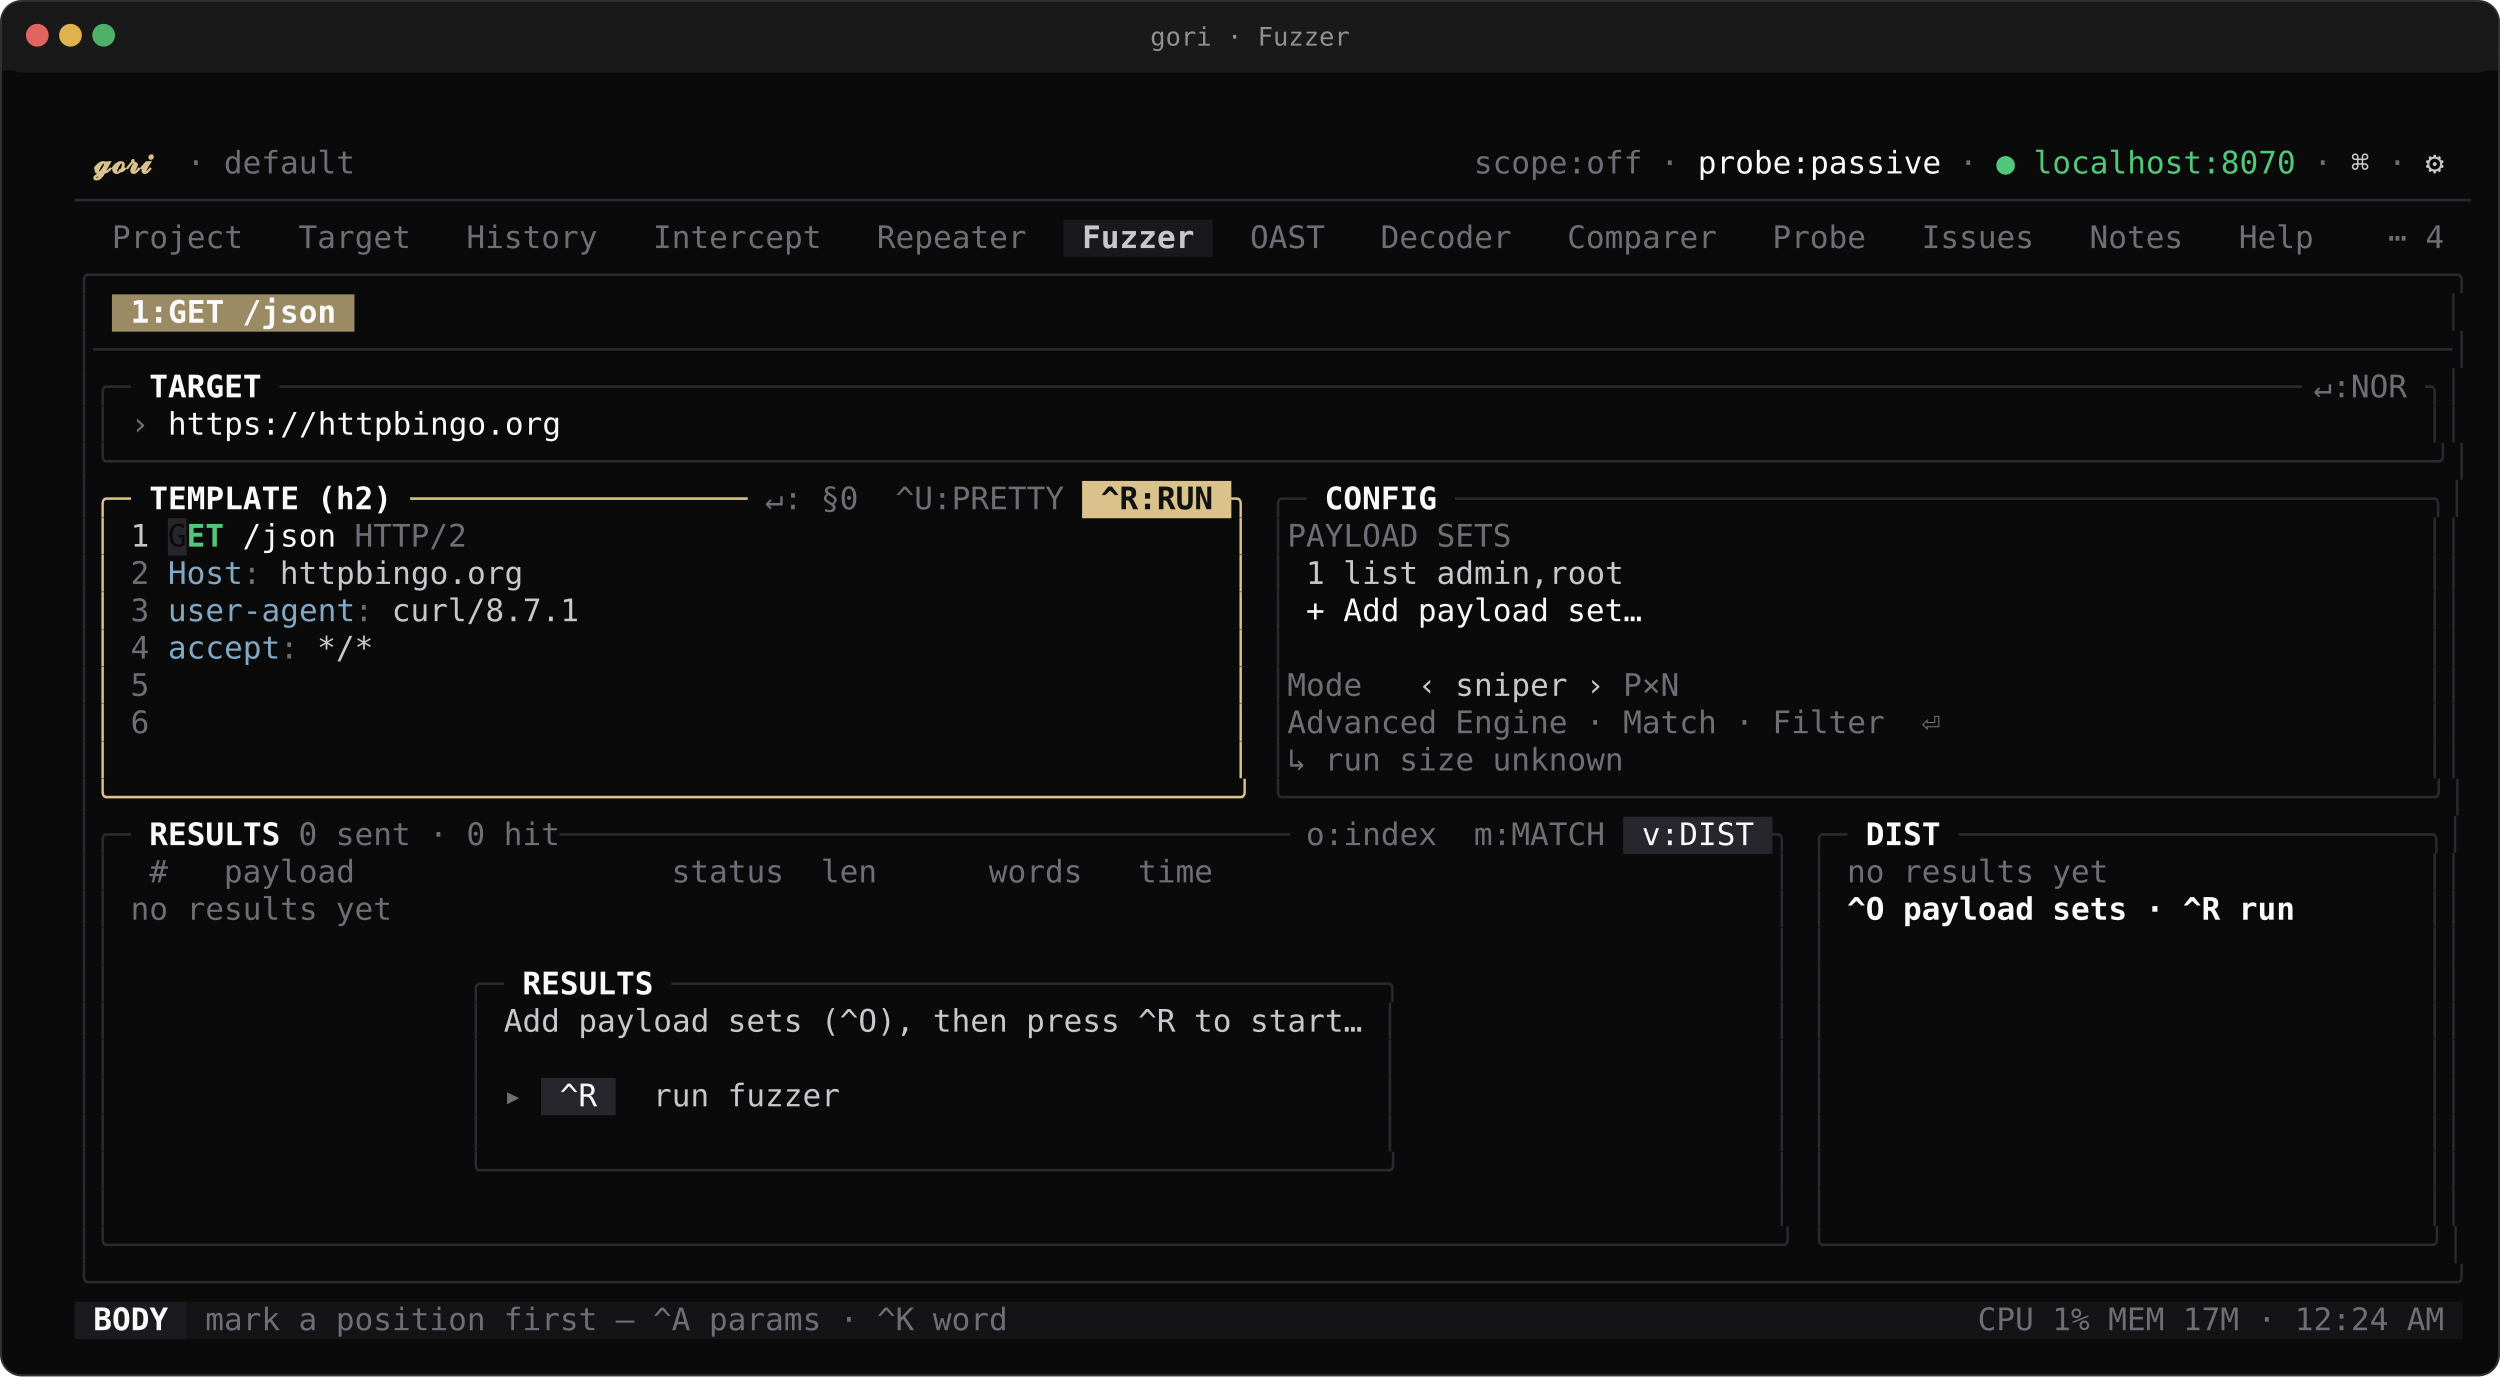
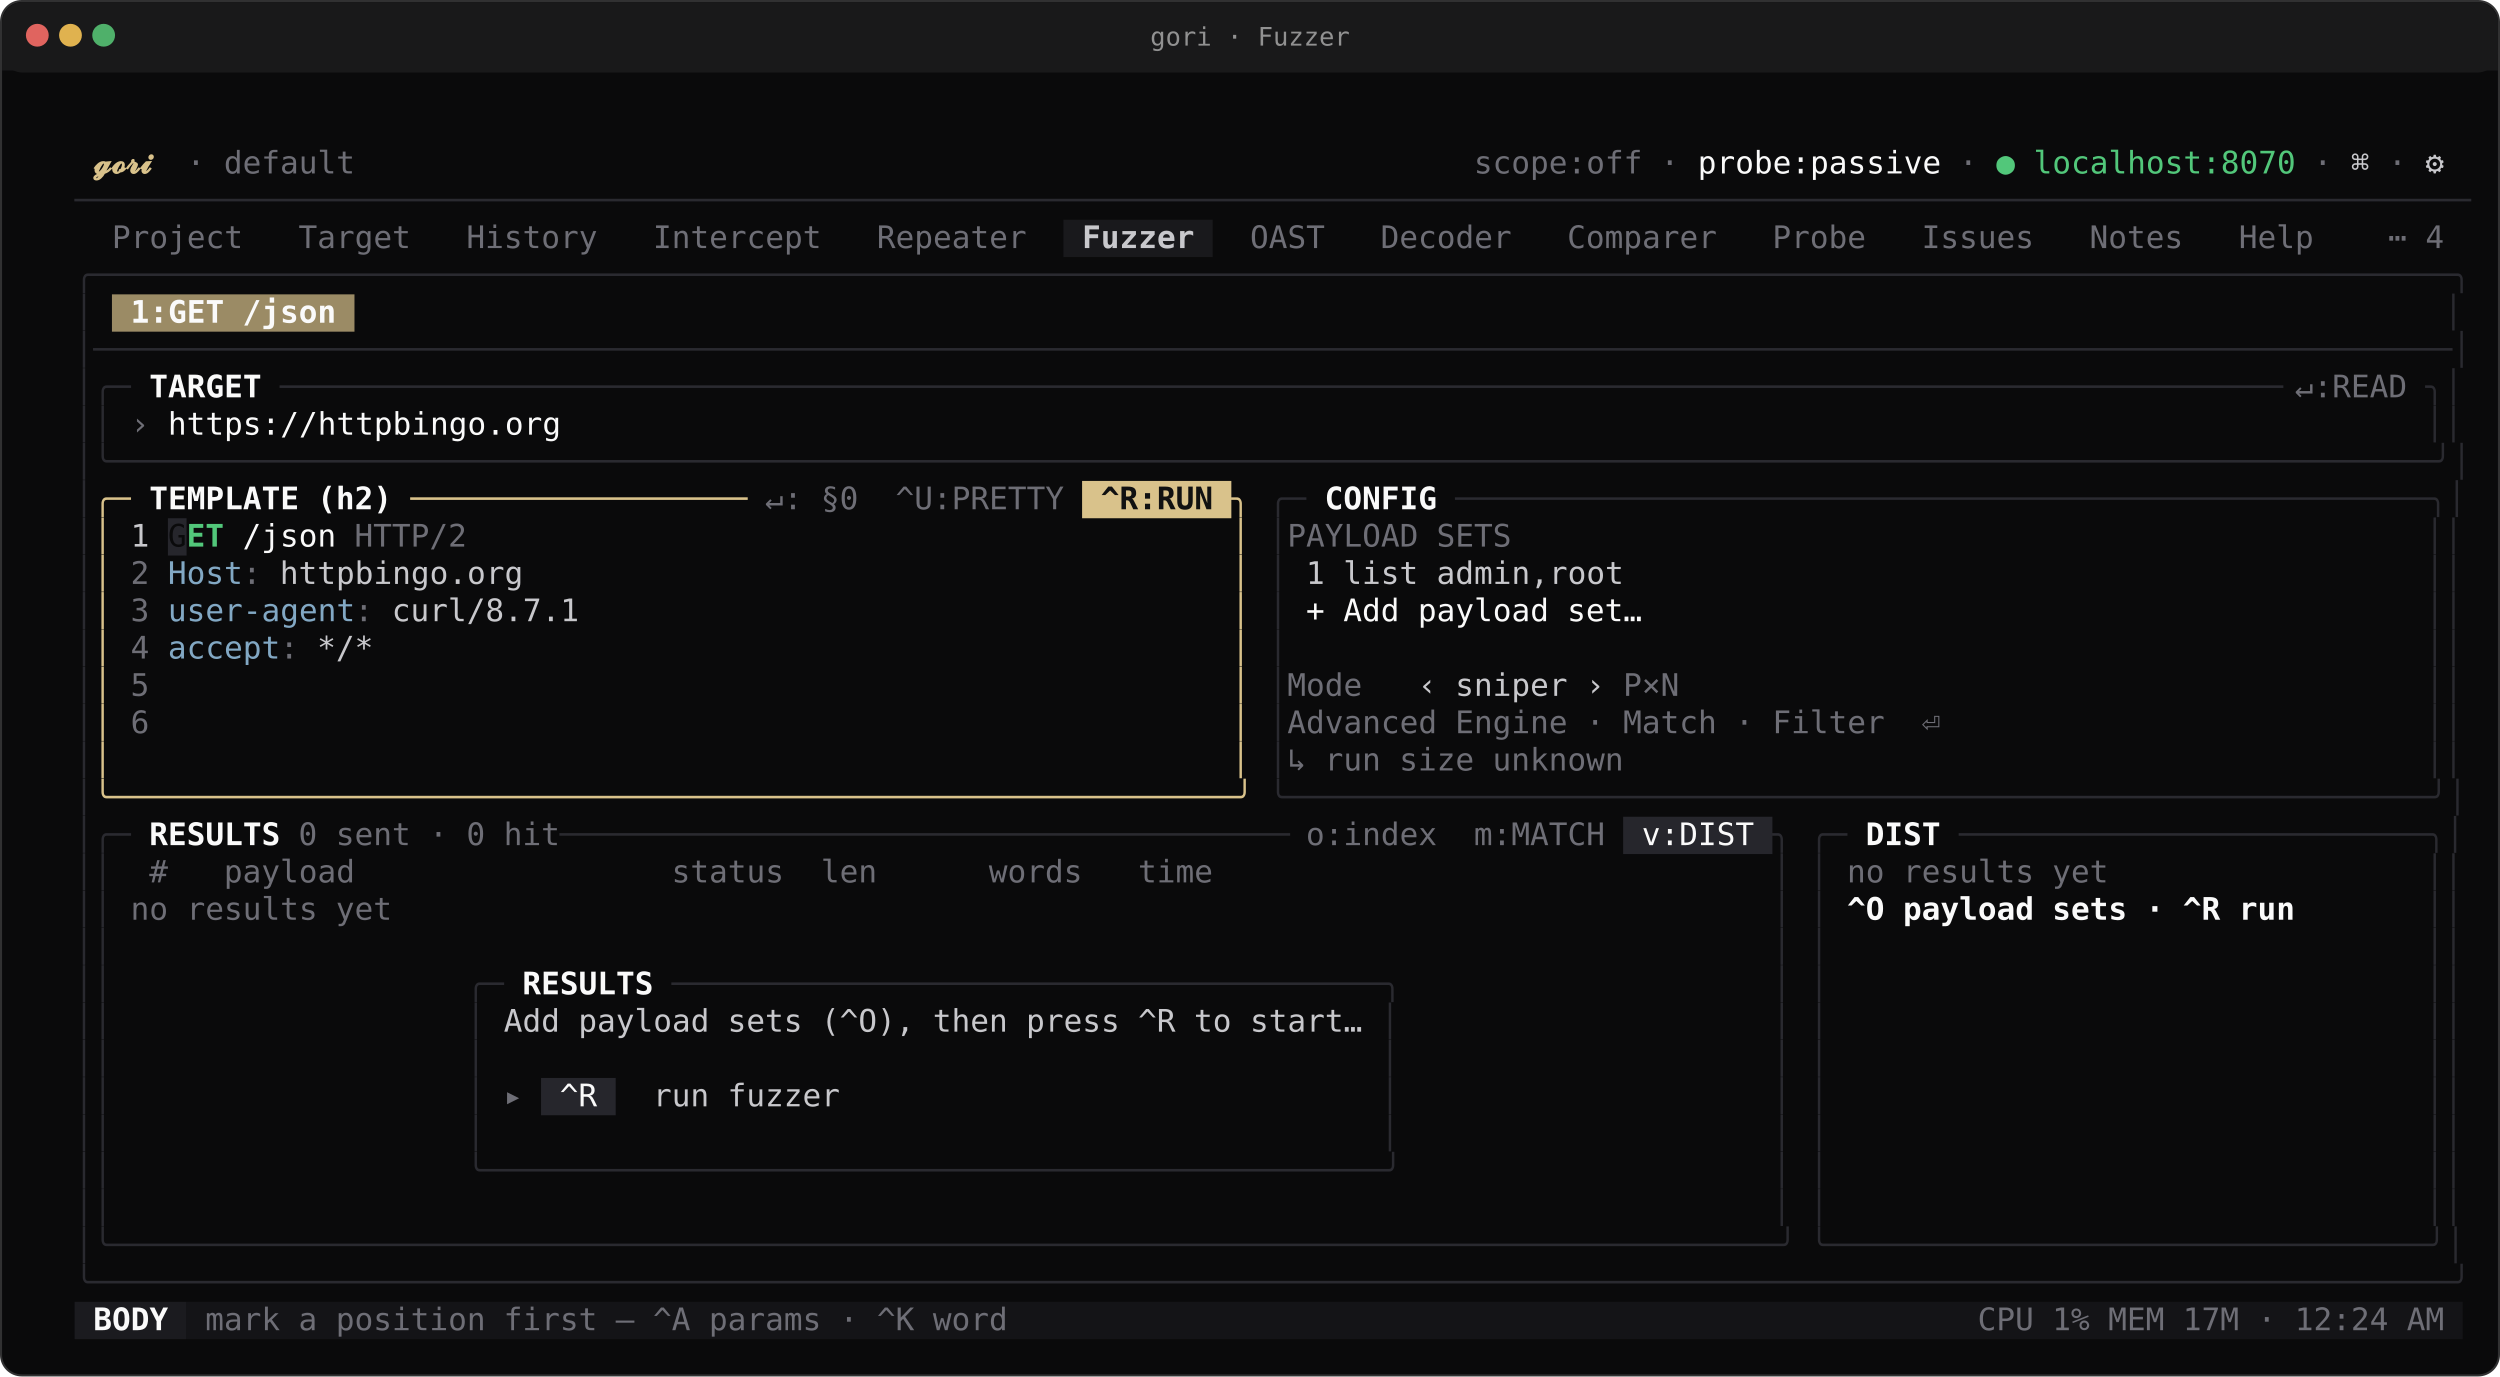
<svg xmlns="http://www.w3.org/2000/svg" width="1206" height="664" viewBox="0 0 1206.0 664.0" font-family="ui-monospace,'SF Mono','JetBrains Mono',Menlo,Consolas,monospace" font-size="15.0px" role="img" aria-label="gori · Fuzzer">
  <rect x="0.5" y="0.5" width="1205.0" height="663.0" rx="10" ry="10" fill="#0a0a0b" stroke="#313132" stroke-width="1" />
  <rect x="1" y="1" width="1204.0" height="34.0" rx="10" ry="10" fill="#19191a" />
  <rect x="1" y="24.0" width="1204.0" height="10" fill="#19191a" />
  <circle cx="18.0" cy="17.0" r="5.5" fill="#e0645f" />
  <circle cx="34.0" cy="17.0" r="5.5" fill="#e0b24f" />
  <circle cx="50.0" cy="17.0" r="5.5" fill="#4fb06a" />
  <text x="603.0" y="22.0" text-anchor="middle" fill="#919191" font-size="12.3px">gori · Fuzzer</text>
  <rect x="513.00" y="106.00" width="72.00" height="18.00" fill="#19191c" />
  <rect x="54.00" y="142.00" width="117.00" height="18.00" fill="#9b8b65" />
  <rect x="522.00" y="232.00" width="72.00" height="18.00" fill="#d9c28b" />
  <rect x="81.00" y="250.00" width="9.00" height="18.00" fill="#26262c" />
  <rect x="783.00" y="394.00" width="72.00" height="18.00" fill="#26262c" />
  <rect x="261.00" y="520.00" width="36.00" height="18.00" fill="#26262c" />
  <rect x="36.00" y="628.00" width="54.00" height="18.00" fill="#1b1b1f" />
  <rect x="90.00" y="628.00" width="1098.00" height="18.00" fill="#141417" />
  <text x="45.00" y="83.68" textLength="36.00" lengthAdjust="spacingAndGlyphs" fill="#d9c28b" font-weight="700" xml:space="preserve">𝓰𝓸𝓻𝓲</text>
  <text x="90.00" y="83.68" textLength="9.00" lengthAdjust="spacingAndGlyphs" fill="#6e6e76" xml:space="preserve">·</text>
  <text x="108.00" y="83.68" textLength="63.00" lengthAdjust="spacingAndGlyphs" fill="#6e6e76" xml:space="preserve">default</text>
  <text x="711.00" y="83.68" textLength="81.00" lengthAdjust="spacingAndGlyphs" fill="#6e6e76" xml:space="preserve">scope:off</text>
  <text x="801.00" y="83.68" textLength="9.00" lengthAdjust="spacingAndGlyphs" fill="#6e6e76" xml:space="preserve">·</text>
  <text x="819.00" y="83.68" textLength="117.00" lengthAdjust="spacingAndGlyphs" fill="#fafafa" xml:space="preserve">probe:passive</text>
  <text x="945.00" y="83.68" textLength="9.00" lengthAdjust="spacingAndGlyphs" fill="#6e6e76" xml:space="preserve">·</text>
  <text x="963.00" y="83.68" textLength="9.00" lengthAdjust="spacingAndGlyphs" fill="#52c77a" xml:space="preserve">●</text>
  <text x="981.00" y="83.68" textLength="126.00" lengthAdjust="spacingAndGlyphs" fill="#52c77a" xml:space="preserve">localhost:8070</text>
  <text x="1116.00" y="83.68" textLength="9.00" lengthAdjust="spacingAndGlyphs" fill="#6e6e76" xml:space="preserve">·</text>
  <text x="1134.00" y="83.68" textLength="9.00" lengthAdjust="spacingAndGlyphs" fill="#c8c8cc" xml:space="preserve">⌘</text>
  <text x="1152.00" y="83.68" textLength="9.00" lengthAdjust="spacingAndGlyphs" fill="#6e6e76" xml:space="preserve">·</text>
  <text x="1170.00" y="83.68" textLength="9.00" lengthAdjust="spacingAndGlyphs" fill="#c8c8cc" xml:space="preserve">⚙</text>
  <text x="36.00" y="101.68" textLength="1152.00" lengthAdjust="spacingAndGlyphs" fill="#2a2a30" xml:space="preserve">────────────────────────────────────────────────────────────────────────────────────────────────────────────────────────────────</text>
  <text x="54.00" y="119.68" textLength="63.00" lengthAdjust="spacingAndGlyphs" fill="#6e6e76" xml:space="preserve">Project</text>
  <text x="144.00" y="119.68" textLength="54.00" lengthAdjust="spacingAndGlyphs" fill="#6e6e76" xml:space="preserve">Target</text>
  <text x="225.00" y="119.68" textLength="63.00" lengthAdjust="spacingAndGlyphs" fill="#6e6e76" xml:space="preserve">History</text>
  <text x="315.00" y="119.68" textLength="81.00" lengthAdjust="spacingAndGlyphs" fill="#6e6e76" xml:space="preserve">Intercept</text>
  <text x="423.00" y="119.68" textLength="72.00" lengthAdjust="spacingAndGlyphs" fill="#6e6e76" xml:space="preserve">Repeater</text>
  <text x="522.00" y="119.68" textLength="54.00" lengthAdjust="spacingAndGlyphs" fill="#c8c8cc" font-weight="700" xml:space="preserve">Fuzzer</text>
  <text x="603.00" y="119.68" textLength="36.00" lengthAdjust="spacingAndGlyphs" fill="#6e6e76" xml:space="preserve">OAST</text>
  <text x="666.00" y="119.68" textLength="63.00" lengthAdjust="spacingAndGlyphs" fill="#6e6e76" xml:space="preserve">Decoder</text>
  <text x="756.00" y="119.68" textLength="72.00" lengthAdjust="spacingAndGlyphs" fill="#6e6e76" xml:space="preserve">Comparer</text>
  <text x="855.00" y="119.68" textLength="45.00" lengthAdjust="spacingAndGlyphs" fill="#6e6e76" xml:space="preserve">Probe</text>
  <text x="927.00" y="119.68" textLength="54.00" lengthAdjust="spacingAndGlyphs" fill="#6e6e76" xml:space="preserve">Issues</text>
  <text x="1008.00" y="119.68" textLength="45.00" lengthAdjust="spacingAndGlyphs" fill="#6e6e76" xml:space="preserve">Notes</text>
  <text x="1080.00" y="119.68" textLength="36.00" lengthAdjust="spacingAndGlyphs" fill="#6e6e76" xml:space="preserve">Help</text>
  <text x="1152.00" y="119.68" textLength="9.00" lengthAdjust="spacingAndGlyphs" fill="#6e6e76" xml:space="preserve">⋯</text>
  <text x="1170.00" y="119.68" textLength="9.00" lengthAdjust="spacingAndGlyphs" fill="#6e6e76" xml:space="preserve">4</text>
  <text x="36.00" y="137.68" textLength="1152.00" lengthAdjust="spacingAndGlyphs" fill="#2a2a30" xml:space="preserve">╭──────────────────────────────────────────────────────────────────────────────────────────────────────────────────────────────╮</text>
  <text x="36.00" y="155.68" textLength="9.00" lengthAdjust="spacingAndGlyphs" fill="#2a2a30" xml:space="preserve">│</text>
  <text x="63.00" y="155.68" textLength="45.00" lengthAdjust="spacingAndGlyphs" fill="#fafafa" font-weight="700" xml:space="preserve">1:GET</text>
  <text x="117.00" y="155.68" textLength="45.00" lengthAdjust="spacingAndGlyphs" fill="#fafafa" font-weight="700" xml:space="preserve">/json</text>
  <text x="1179.00" y="155.68" textLength="9.00" lengthAdjust="spacingAndGlyphs" fill="#2a2a30" xml:space="preserve">│</text>
  <text x="36.00" y="173.68" textLength="1152.00" lengthAdjust="spacingAndGlyphs" fill="#2a2a30" xml:space="preserve">│──────────────────────────────────────────────────────────────────────────────────────────────────────────────────────────────│</text>
  <text x="36.00" y="191.68" textLength="27.00" lengthAdjust="spacingAndGlyphs" fill="#2a2a30" xml:space="preserve">│╭─</text>
  <text x="72.00" y="191.68" textLength="54.00" lengthAdjust="spacingAndGlyphs" fill="#fafafa" font-weight="700" xml:space="preserve">TARGET</text>
-   <text x="135.00" y="191.68" textLength="972.00" lengthAdjust="spacingAndGlyphs" fill="#2a2a30" xml:space="preserve">────────────────────────────────────────────────────────────────────────────────────────────────────────────</text>
-   <text x="1116.00" y="191.68" textLength="45.00" lengthAdjust="spacingAndGlyphs" fill="#6e6e76" xml:space="preserve">↵:NOR</text>
+   <text x="135.00" y="191.68" textLength="963.00" lengthAdjust="spacingAndGlyphs" fill="#2a2a30" xml:space="preserve">───────────────────────────────────────────────────────────────────────────────────────────────────────────</text>
+   <text x="1107.00" y="191.68" textLength="54.00" lengthAdjust="spacingAndGlyphs" fill="#6e6e76" xml:space="preserve">↵:READ</text>
  <text x="1170.00" y="191.68" textLength="18.00" lengthAdjust="spacingAndGlyphs" fill="#2a2a30" xml:space="preserve">╮│</text>
  <text x="36.00" y="209.68" textLength="18.00" lengthAdjust="spacingAndGlyphs" fill="#2a2a30" xml:space="preserve">││</text>
  <text x="63.00" y="209.68" textLength="9.00" lengthAdjust="spacingAndGlyphs" fill="#6e6e76" xml:space="preserve">›</text>
  <text x="81.00" y="209.68" textLength="189.00" lengthAdjust="spacingAndGlyphs" fill="#fafafa" xml:space="preserve">https://httpbingo.org</text>
  <text x="1170.00" y="209.68" textLength="18.00" lengthAdjust="spacingAndGlyphs" fill="#2a2a30" xml:space="preserve">││</text>
  <text x="36.00" y="227.68" textLength="1152.00" lengthAdjust="spacingAndGlyphs" fill="#2a2a30" xml:space="preserve">│╰────────────────────────────────────────────────────────────────────────────────────────────────────────────────────────────╯│</text>
  <text x="36.00" y="245.68" textLength="9.00" lengthAdjust="spacingAndGlyphs" fill="#2a2a30" xml:space="preserve">│</text>
  <text x="45.00" y="245.68" textLength="18.00" lengthAdjust="spacingAndGlyphs" fill="#d9c28b" xml:space="preserve">╭─</text>
  <text x="72.00" y="245.68" textLength="72.00" lengthAdjust="spacingAndGlyphs" fill="#fafafa" font-weight="700" xml:space="preserve">TEMPLATE</text>
  <text x="153.00" y="245.68" textLength="36.00" lengthAdjust="spacingAndGlyphs" fill="#fafafa" font-weight="700" xml:space="preserve">(h2)</text>
  <text x="198.00" y="245.68" textLength="162.00" lengthAdjust="spacingAndGlyphs" fill="#d9c28b" xml:space="preserve">──────────────────</text>
  <text x="369.00" y="245.68" textLength="18.00" lengthAdjust="spacingAndGlyphs" fill="#6e6e76" xml:space="preserve">↵:</text>
  <text x="396.00" y="245.68" textLength="18.00" lengthAdjust="spacingAndGlyphs" fill="#6e6e76" xml:space="preserve">§0</text>
  <text x="432.00" y="245.68" textLength="81.00" lengthAdjust="spacingAndGlyphs" fill="#6e6e76" xml:space="preserve">^U:PRETTY</text>
  <text x="531.00" y="245.68" textLength="54.00" lengthAdjust="spacingAndGlyphs" fill="#111111" font-weight="700" xml:space="preserve">^R:RUN</text>
  <text x="594.00" y="245.68" textLength="9.00" lengthAdjust="spacingAndGlyphs" fill="#d9c28b" xml:space="preserve">╮</text>
  <text x="612.00" y="245.68" textLength="18.00" lengthAdjust="spacingAndGlyphs" fill="#2a2a30" xml:space="preserve">╭─</text>
  <text x="639.00" y="245.68" textLength="54.00" lengthAdjust="spacingAndGlyphs" fill="#fafafa" font-weight="700" xml:space="preserve">CONFIG</text>
  <text x="702.00" y="245.68" textLength="486.00" lengthAdjust="spacingAndGlyphs" fill="#2a2a30" xml:space="preserve">────────────────────────────────────────────────────╮│</text>
  <text x="36.00" y="263.68" textLength="9.00" lengthAdjust="spacingAndGlyphs" fill="#2a2a30" xml:space="preserve">│</text>
  <text x="45.00" y="263.68" textLength="9.00" lengthAdjust="spacingAndGlyphs" fill="#d9c28b" xml:space="preserve">│</text>
  <text x="63.00" y="263.68" textLength="9.00" lengthAdjust="spacingAndGlyphs" fill="#c8c8cc" xml:space="preserve">1</text>
  <text x="81.00" y="263.68" textLength="9.00" lengthAdjust="spacingAndGlyphs" fill="#0a0a0b" xml:space="preserve">G</text>
  <text x="90.00" y="263.68" textLength="18.00" lengthAdjust="spacingAndGlyphs" fill="#52c77a" font-weight="700" xml:space="preserve">ET</text>
  <text x="117.00" y="263.68" textLength="45.00" lengthAdjust="spacingAndGlyphs" fill="#fafafa" xml:space="preserve">/json</text>
  <text x="171.00" y="263.68" textLength="54.00" lengthAdjust="spacingAndGlyphs" fill="#6e6e76" xml:space="preserve">HTTP/2</text>
  <text x="594.00" y="263.68" textLength="9.00" lengthAdjust="spacingAndGlyphs" fill="#d9c28b" xml:space="preserve">│</text>
  <text x="612.00" y="263.68" textLength="9.00" lengthAdjust="spacingAndGlyphs" fill="#2a2a30" xml:space="preserve">│</text>
  <text x="621.00" y="263.68" textLength="63.00" lengthAdjust="spacingAndGlyphs" fill="#6e6e76" xml:space="preserve">PAYLOAD</text>
  <text x="693.00" y="263.68" textLength="36.00" lengthAdjust="spacingAndGlyphs" fill="#6e6e76" xml:space="preserve">SETS</text>
  <text x="1170.00" y="263.68" textLength="18.00" lengthAdjust="spacingAndGlyphs" fill="#2a2a30" xml:space="preserve">││</text>
  <text x="36.00" y="281.68" textLength="9.00" lengthAdjust="spacingAndGlyphs" fill="#2a2a30" xml:space="preserve">│</text>
  <text x="45.00" y="281.68" textLength="9.00" lengthAdjust="spacingAndGlyphs" fill="#d9c28b" xml:space="preserve">│</text>
  <text x="63.00" y="281.68" textLength="9.00" lengthAdjust="spacingAndGlyphs" fill="#6e6e76" xml:space="preserve">2</text>
  <text x="81.00" y="281.68" textLength="36.00" lengthAdjust="spacingAndGlyphs" fill="#82a8c4" xml:space="preserve">Host</text>
  <text x="117.00" y="281.68" textLength="9.00" lengthAdjust="spacingAndGlyphs" fill="#6e6e76" xml:space="preserve">:</text>
  <text x="135.00" y="281.68" textLength="117.00" lengthAdjust="spacingAndGlyphs" fill="#c8c8cc" xml:space="preserve">httpbingo.org</text>
  <text x="594.00" y="281.68" textLength="9.00" lengthAdjust="spacingAndGlyphs" fill="#d9c28b" xml:space="preserve">│</text>
  <text x="612.00" y="281.68" textLength="9.00" lengthAdjust="spacingAndGlyphs" fill="#2a2a30" xml:space="preserve">│</text>
  <text x="630.00" y="281.68" textLength="9.00" lengthAdjust="spacingAndGlyphs" fill="#c8c8cc" xml:space="preserve">1</text>
  <text x="648.00" y="281.68" textLength="36.00" lengthAdjust="spacingAndGlyphs" fill="#c8c8cc" xml:space="preserve">list</text>
  <text x="693.00" y="281.68" textLength="90.00" lengthAdjust="spacingAndGlyphs" fill="#c8c8cc" xml:space="preserve">admin,root</text>
  <text x="1170.00" y="281.68" textLength="18.00" lengthAdjust="spacingAndGlyphs" fill="#2a2a30" xml:space="preserve">││</text>
  <text x="36.00" y="299.68" textLength="9.00" lengthAdjust="spacingAndGlyphs" fill="#2a2a30" xml:space="preserve">│</text>
  <text x="45.00" y="299.68" textLength="9.00" lengthAdjust="spacingAndGlyphs" fill="#d9c28b" xml:space="preserve">│</text>
  <text x="63.00" y="299.68" textLength="9.00" lengthAdjust="spacingAndGlyphs" fill="#6e6e76" xml:space="preserve">3</text>
  <text x="81.00" y="299.68" textLength="90.00" lengthAdjust="spacingAndGlyphs" fill="#82a8c4" xml:space="preserve">user-agent</text>
  <text x="171.00" y="299.68" textLength="9.00" lengthAdjust="spacingAndGlyphs" fill="#6e6e76" xml:space="preserve">:</text>
  <text x="189.00" y="299.68" textLength="90.00" lengthAdjust="spacingAndGlyphs" fill="#c8c8cc" xml:space="preserve">curl/8.7.1</text>
  <text x="594.00" y="299.68" textLength="9.00" lengthAdjust="spacingAndGlyphs" fill="#d9c28b" xml:space="preserve">│</text>
  <text x="612.00" y="299.68" textLength="9.00" lengthAdjust="spacingAndGlyphs" fill="#2a2a30" xml:space="preserve">│</text>
  <text x="630.00" y="299.68" textLength="9.00" lengthAdjust="spacingAndGlyphs" fill="#fafafa" xml:space="preserve">+</text>
  <text x="648.00" y="299.68" textLength="27.00" lengthAdjust="spacingAndGlyphs" fill="#fafafa" xml:space="preserve">Add</text>
  <text x="684.00" y="299.68" textLength="63.00" lengthAdjust="spacingAndGlyphs" fill="#fafafa" xml:space="preserve">payload</text>
  <text x="756.00" y="299.68" textLength="36.00" lengthAdjust="spacingAndGlyphs" fill="#fafafa" xml:space="preserve">set…</text>
  <text x="1170.00" y="299.68" textLength="18.00" lengthAdjust="spacingAndGlyphs" fill="#2a2a30" xml:space="preserve">││</text>
  <text x="36.00" y="317.68" textLength="9.00" lengthAdjust="spacingAndGlyphs" fill="#2a2a30" xml:space="preserve">│</text>
  <text x="45.00" y="317.68" textLength="9.00" lengthAdjust="spacingAndGlyphs" fill="#d9c28b" xml:space="preserve">│</text>
  <text x="63.00" y="317.68" textLength="9.00" lengthAdjust="spacingAndGlyphs" fill="#6e6e76" xml:space="preserve">4</text>
  <text x="81.00" y="317.68" textLength="54.00" lengthAdjust="spacingAndGlyphs" fill="#82a8c4" xml:space="preserve">accept</text>
  <text x="135.00" y="317.68" textLength="9.00" lengthAdjust="spacingAndGlyphs" fill="#6e6e76" xml:space="preserve">:</text>
  <text x="153.00" y="317.68" textLength="27.00" lengthAdjust="spacingAndGlyphs" fill="#c8c8cc" xml:space="preserve">*/*</text>
  <text x="594.00" y="317.68" textLength="9.00" lengthAdjust="spacingAndGlyphs" fill="#d9c28b" xml:space="preserve">│</text>
  <text x="612.00" y="317.68" textLength="9.00" lengthAdjust="spacingAndGlyphs" fill="#2a2a30" xml:space="preserve">│</text>
  <text x="1170.00" y="317.68" textLength="18.00" lengthAdjust="spacingAndGlyphs" fill="#2a2a30" xml:space="preserve">││</text>
  <text x="36.00" y="335.68" textLength="9.00" lengthAdjust="spacingAndGlyphs" fill="#2a2a30" xml:space="preserve">│</text>
  <text x="45.00" y="335.68" textLength="9.00" lengthAdjust="spacingAndGlyphs" fill="#d9c28b" xml:space="preserve">│</text>
  <text x="63.00" y="335.68" textLength="9.00" lengthAdjust="spacingAndGlyphs" fill="#6e6e76" xml:space="preserve">5</text>
  <text x="594.00" y="335.68" textLength="9.00" lengthAdjust="spacingAndGlyphs" fill="#d9c28b" xml:space="preserve">│</text>
  <text x="612.00" y="335.68" textLength="9.00" lengthAdjust="spacingAndGlyphs" fill="#2a2a30" xml:space="preserve">│</text>
  <text x="621.00" y="335.68" textLength="36.00" lengthAdjust="spacingAndGlyphs" fill="#6e6e76" xml:space="preserve">Mode</text>
  <text x="684.00" y="335.68" textLength="9.00" lengthAdjust="spacingAndGlyphs" fill="#c8c8cc" xml:space="preserve">‹</text>
  <text x="702.00" y="335.68" textLength="54.00" lengthAdjust="spacingAndGlyphs" fill="#c8c8cc" xml:space="preserve">sniper</text>
  <text x="765.00" y="335.68" textLength="9.00" lengthAdjust="spacingAndGlyphs" fill="#c8c8cc" xml:space="preserve">›</text>
  <text x="783.00" y="335.68" textLength="27.00" lengthAdjust="spacingAndGlyphs" fill="#6e6e76" xml:space="preserve">P×N</text>
  <text x="1170.00" y="335.68" textLength="18.00" lengthAdjust="spacingAndGlyphs" fill="#2a2a30" xml:space="preserve">││</text>
  <text x="36.00" y="353.68" textLength="9.00" lengthAdjust="spacingAndGlyphs" fill="#2a2a30" xml:space="preserve">│</text>
  <text x="45.00" y="353.68" textLength="9.00" lengthAdjust="spacingAndGlyphs" fill="#d9c28b" xml:space="preserve">│</text>
  <text x="63.00" y="353.68" textLength="9.00" lengthAdjust="spacingAndGlyphs" fill="#6e6e76" xml:space="preserve">6</text>
  <text x="594.00" y="353.68" textLength="9.00" lengthAdjust="spacingAndGlyphs" fill="#d9c28b" xml:space="preserve">│</text>
  <text x="612.00" y="353.68" textLength="9.00" lengthAdjust="spacingAndGlyphs" fill="#2a2a30" xml:space="preserve">│</text>
  <text x="621.00" y="353.68" textLength="72.00" lengthAdjust="spacingAndGlyphs" fill="#6e6e76" xml:space="preserve">Advanced</text>
  <text x="702.00" y="353.68" textLength="54.00" lengthAdjust="spacingAndGlyphs" fill="#6e6e76" xml:space="preserve">Engine</text>
  <text x="765.00" y="353.68" textLength="9.00" lengthAdjust="spacingAndGlyphs" fill="#6e6e76" xml:space="preserve">·</text>
  <text x="783.00" y="353.68" textLength="45.00" lengthAdjust="spacingAndGlyphs" fill="#6e6e76" xml:space="preserve">Match</text>
  <text x="837.00" y="353.68" textLength="9.00" lengthAdjust="spacingAndGlyphs" fill="#6e6e76" xml:space="preserve">·</text>
  <text x="855.00" y="353.68" textLength="54.00" lengthAdjust="spacingAndGlyphs" fill="#6e6e76" xml:space="preserve">Filter</text>
  <text x="927.00" y="353.68" textLength="9.00" lengthAdjust="spacingAndGlyphs" fill="#6e6e76" xml:space="preserve">⏎</text>
  <text x="1170.00" y="353.68" textLength="18.00" lengthAdjust="spacingAndGlyphs" fill="#2a2a30" xml:space="preserve">││</text>
  <text x="36.00" y="371.68" textLength="9.00" lengthAdjust="spacingAndGlyphs" fill="#2a2a30" xml:space="preserve">│</text>
  <text x="45.00" y="371.68" textLength="9.00" lengthAdjust="spacingAndGlyphs" fill="#d9c28b" xml:space="preserve">│</text>
  <text x="594.00" y="371.68" textLength="9.00" lengthAdjust="spacingAndGlyphs" fill="#d9c28b" xml:space="preserve">│</text>
  <text x="612.00" y="371.68" textLength="9.00" lengthAdjust="spacingAndGlyphs" fill="#2a2a30" xml:space="preserve">│</text>
  <text x="621.00" y="371.68" textLength="9.00" lengthAdjust="spacingAndGlyphs" fill="#6e6e76" xml:space="preserve">↳</text>
  <text x="639.00" y="371.68" textLength="27.00" lengthAdjust="spacingAndGlyphs" fill="#6e6e76" xml:space="preserve">run</text>
  <text x="675.00" y="371.68" textLength="36.00" lengthAdjust="spacingAndGlyphs" fill="#6e6e76" xml:space="preserve">size</text>
  <text x="720.00" y="371.68" textLength="63.00" lengthAdjust="spacingAndGlyphs" fill="#6e6e76" xml:space="preserve">unknown</text>
  <text x="1170.00" y="371.68" textLength="18.00" lengthAdjust="spacingAndGlyphs" fill="#2a2a30" xml:space="preserve">││</text>
  <text x="36.00" y="389.68" textLength="9.00" lengthAdjust="spacingAndGlyphs" fill="#2a2a30" xml:space="preserve">│</text>
  <text x="45.00" y="389.68" textLength="558.00" lengthAdjust="spacingAndGlyphs" fill="#d9c28b" xml:space="preserve">╰────────────────────────────────────────────────────────────╯</text>
  <text x="612.00" y="389.68" textLength="576.00" lengthAdjust="spacingAndGlyphs" fill="#2a2a30" xml:space="preserve">╰─────────────────────────────────────────────────────────────╯│</text>
  <text x="36.00" y="407.68" textLength="27.00" lengthAdjust="spacingAndGlyphs" fill="#2a2a30" xml:space="preserve">│╭─</text>
  <text x="72.00" y="407.68" textLength="63.00" lengthAdjust="spacingAndGlyphs" fill="#fafafa" font-weight="700" xml:space="preserve">RESULTS</text>
  <text x="144.00" y="407.68" textLength="9.00" lengthAdjust="spacingAndGlyphs" fill="#6e6e76" xml:space="preserve">0</text>
  <text x="162.00" y="407.68" textLength="36.00" lengthAdjust="spacingAndGlyphs" fill="#6e6e76" xml:space="preserve">sent</text>
  <text x="207.00" y="407.68" textLength="9.00" lengthAdjust="spacingAndGlyphs" fill="#6e6e76" xml:space="preserve">·</text>
  <text x="225.00" y="407.68" textLength="9.00" lengthAdjust="spacingAndGlyphs" fill="#6e6e76" xml:space="preserve">0</text>
  <text x="243.00" y="407.68" textLength="27.00" lengthAdjust="spacingAndGlyphs" fill="#6e6e76" xml:space="preserve">hit</text>
  <text x="270.00" y="407.68" textLength="351.00" lengthAdjust="spacingAndGlyphs" fill="#2a2a30" xml:space="preserve">───────────────────────────────────────</text>
  <text x="630.00" y="407.68" textLength="63.00" lengthAdjust="spacingAndGlyphs" fill="#6e6e76" xml:space="preserve">o:index</text>
  <text x="711.00" y="407.68" textLength="63.00" lengthAdjust="spacingAndGlyphs" fill="#6e6e76" xml:space="preserve">m:MATCH</text>
  <text x="792.00" y="407.68" textLength="54.00" lengthAdjust="spacingAndGlyphs" fill="#fafafa" xml:space="preserve">v:DIST</text>
  <text x="855.00" y="407.68" textLength="9.00" lengthAdjust="spacingAndGlyphs" fill="#2a2a30" xml:space="preserve">╮</text>
  <text x="873.00" y="407.68" textLength="18.00" lengthAdjust="spacingAndGlyphs" fill="#2a2a30" xml:space="preserve">╭─</text>
  <text x="900.00" y="407.68" textLength="36.00" lengthAdjust="spacingAndGlyphs" fill="#fafafa" font-weight="700" xml:space="preserve">DIST</text>
  <text x="945.00" y="407.68" textLength="243.00" lengthAdjust="spacingAndGlyphs" fill="#2a2a30" xml:space="preserve">─────────────────────────╮│</text>
  <text x="36.00" y="425.68" textLength="18.00" lengthAdjust="spacingAndGlyphs" fill="#2a2a30" xml:space="preserve">││</text>
  <text x="72.00" y="425.68" textLength="9.00" lengthAdjust="spacingAndGlyphs" fill="#6e6e76" xml:space="preserve">#</text>
  <text x="108.00" y="425.68" textLength="63.00" lengthAdjust="spacingAndGlyphs" fill="#6e6e76" xml:space="preserve">payload</text>
  <text x="324.00" y="425.68" textLength="54.00" lengthAdjust="spacingAndGlyphs" fill="#6e6e76" xml:space="preserve">status</text>
  <text x="396.00" y="425.68" textLength="27.00" lengthAdjust="spacingAndGlyphs" fill="#6e6e76" xml:space="preserve">len</text>
  <text x="477.00" y="425.68" textLength="45.00" lengthAdjust="spacingAndGlyphs" fill="#6e6e76" xml:space="preserve">words</text>
  <text x="549.00" y="425.68" textLength="36.00" lengthAdjust="spacingAndGlyphs" fill="#6e6e76" xml:space="preserve">time</text>
  <text x="855.00" y="425.68" textLength="9.00" lengthAdjust="spacingAndGlyphs" fill="#2a2a30" xml:space="preserve">│</text>
  <text x="873.00" y="425.68" textLength="9.00" lengthAdjust="spacingAndGlyphs" fill="#2a2a30" xml:space="preserve">│</text>
  <text x="891.00" y="425.68" textLength="18.00" lengthAdjust="spacingAndGlyphs" fill="#6e6e76" xml:space="preserve">no</text>
  <text x="918.00" y="425.68" textLength="63.00" lengthAdjust="spacingAndGlyphs" fill="#6e6e76" xml:space="preserve">results</text>
  <text x="990.00" y="425.68" textLength="27.00" lengthAdjust="spacingAndGlyphs" fill="#6e6e76" xml:space="preserve">yet</text>
  <text x="1170.00" y="425.68" textLength="18.00" lengthAdjust="spacingAndGlyphs" fill="#2a2a30" xml:space="preserve">││</text>
  <text x="36.00" y="443.68" textLength="18.00" lengthAdjust="spacingAndGlyphs" fill="#2a2a30" xml:space="preserve">││</text>
  <text x="63.00" y="443.68" textLength="18.00" lengthAdjust="spacingAndGlyphs" fill="#6e6e76" xml:space="preserve">no</text>
  <text x="90.00" y="443.68" textLength="63.00" lengthAdjust="spacingAndGlyphs" fill="#6e6e76" xml:space="preserve">results</text>
  <text x="162.00" y="443.68" textLength="27.00" lengthAdjust="spacingAndGlyphs" fill="#6e6e76" xml:space="preserve">yet</text>
  <text x="855.00" y="443.68" textLength="9.00" lengthAdjust="spacingAndGlyphs" fill="#2a2a30" xml:space="preserve">│</text>
  <text x="873.00" y="443.68" textLength="9.00" lengthAdjust="spacingAndGlyphs" fill="#2a2a30" xml:space="preserve">│</text>
  <text x="891.00" y="443.68" textLength="18.00" lengthAdjust="spacingAndGlyphs" fill="#fafafa" font-weight="700" xml:space="preserve">^O</text>
  <text x="918.00" y="443.68" textLength="63.00" lengthAdjust="spacingAndGlyphs" fill="#fafafa" font-weight="700" xml:space="preserve">payload</text>
  <text x="990.00" y="443.68" textLength="36.00" lengthAdjust="spacingAndGlyphs" fill="#fafafa" font-weight="700" xml:space="preserve">sets</text>
  <text x="1035.00" y="443.68" textLength="9.00" lengthAdjust="spacingAndGlyphs" fill="#fafafa" font-weight="700" xml:space="preserve">·</text>
  <text x="1053.00" y="443.68" textLength="18.00" lengthAdjust="spacingAndGlyphs" fill="#fafafa" font-weight="700" xml:space="preserve">^R</text>
  <text x="1080.00" y="443.68" textLength="27.00" lengthAdjust="spacingAndGlyphs" fill="#fafafa" font-weight="700" xml:space="preserve">run</text>
  <text x="1170.00" y="443.68" textLength="18.00" lengthAdjust="spacingAndGlyphs" fill="#2a2a30" xml:space="preserve">││</text>
  <text x="36.00" y="461.68" textLength="18.00" lengthAdjust="spacingAndGlyphs" fill="#2a2a30" xml:space="preserve">││</text>
  <text x="855.00" y="461.68" textLength="9.00" lengthAdjust="spacingAndGlyphs" fill="#2a2a30" xml:space="preserve">│</text>
  <text x="873.00" y="461.68" textLength="9.00" lengthAdjust="spacingAndGlyphs" fill="#2a2a30" xml:space="preserve">│</text>
  <text x="1170.00" y="461.68" textLength="18.00" lengthAdjust="spacingAndGlyphs" fill="#2a2a30" xml:space="preserve">││</text>
  <text x="36.00" y="479.68" textLength="18.00" lengthAdjust="spacingAndGlyphs" fill="#2a2a30" xml:space="preserve">││</text>
  <text x="225.00" y="479.68" textLength="18.00" lengthAdjust="spacingAndGlyphs" fill="#2a2a30" xml:space="preserve">╭─</text>
  <text x="252.00" y="479.68" textLength="63.00" lengthAdjust="spacingAndGlyphs" fill="#fafafa" font-weight="700" xml:space="preserve">RESULTS</text>
  <text x="324.00" y="479.68" textLength="351.00" lengthAdjust="spacingAndGlyphs" fill="#2a2a30" xml:space="preserve">──────────────────────────────────────╮</text>
  <text x="855.00" y="479.68" textLength="9.00" lengthAdjust="spacingAndGlyphs" fill="#2a2a30" xml:space="preserve">│</text>
  <text x="873.00" y="479.68" textLength="9.00" lengthAdjust="spacingAndGlyphs" fill="#2a2a30" xml:space="preserve">│</text>
  <text x="1170.00" y="479.68" textLength="18.00" lengthAdjust="spacingAndGlyphs" fill="#2a2a30" xml:space="preserve">││</text>
  <text x="36.00" y="497.68" textLength="18.00" lengthAdjust="spacingAndGlyphs" fill="#2a2a30" xml:space="preserve">││</text>
  <text x="225.00" y="497.68" textLength="9.00" lengthAdjust="spacingAndGlyphs" fill="#2a2a30" xml:space="preserve">│</text>
  <text x="243.00" y="497.68" textLength="27.00" lengthAdjust="spacingAndGlyphs" fill="#c8c8cc" xml:space="preserve">Add</text>
  <text x="279.00" y="497.68" textLength="63.00" lengthAdjust="spacingAndGlyphs" fill="#c8c8cc" xml:space="preserve">payload</text>
  <text x="351.00" y="497.68" textLength="36.00" lengthAdjust="spacingAndGlyphs" fill="#c8c8cc" xml:space="preserve">sets</text>
  <text x="396.00" y="497.68" textLength="45.00" lengthAdjust="spacingAndGlyphs" fill="#c8c8cc" xml:space="preserve">(^O),</text>
  <text x="450.00" y="497.68" textLength="36.00" lengthAdjust="spacingAndGlyphs" fill="#c8c8cc" xml:space="preserve">then</text>
  <text x="495.00" y="497.68" textLength="45.00" lengthAdjust="spacingAndGlyphs" fill="#c8c8cc" xml:space="preserve">press</text>
  <text x="549.00" y="497.68" textLength="18.00" lengthAdjust="spacingAndGlyphs" fill="#c8c8cc" xml:space="preserve">^R</text>
  <text x="576.00" y="497.68" textLength="18.00" lengthAdjust="spacingAndGlyphs" fill="#c8c8cc" xml:space="preserve">to</text>
  <text x="603.00" y="497.68" textLength="54.00" lengthAdjust="spacingAndGlyphs" fill="#c8c8cc" xml:space="preserve">start…</text>
  <text x="666.00" y="497.68" textLength="9.00" lengthAdjust="spacingAndGlyphs" fill="#2a2a30" xml:space="preserve">│</text>
  <text x="855.00" y="497.68" textLength="9.00" lengthAdjust="spacingAndGlyphs" fill="#2a2a30" xml:space="preserve">│</text>
  <text x="873.00" y="497.68" textLength="9.00" lengthAdjust="spacingAndGlyphs" fill="#2a2a30" xml:space="preserve">│</text>
  <text x="1170.00" y="497.68" textLength="18.00" lengthAdjust="spacingAndGlyphs" fill="#2a2a30" xml:space="preserve">││</text>
  <text x="36.00" y="515.68" textLength="18.00" lengthAdjust="spacingAndGlyphs" fill="#2a2a30" xml:space="preserve">││</text>
  <text x="225.00" y="515.68" textLength="9.00" lengthAdjust="spacingAndGlyphs" fill="#2a2a30" xml:space="preserve">│</text>
  <text x="666.00" y="515.68" textLength="9.00" lengthAdjust="spacingAndGlyphs" fill="#2a2a30" xml:space="preserve">│</text>
  <text x="855.00" y="515.68" textLength="9.00" lengthAdjust="spacingAndGlyphs" fill="#2a2a30" xml:space="preserve">│</text>
  <text x="873.00" y="515.68" textLength="9.00" lengthAdjust="spacingAndGlyphs" fill="#2a2a30" xml:space="preserve">│</text>
  <text x="1170.00" y="515.68" textLength="18.00" lengthAdjust="spacingAndGlyphs" fill="#2a2a30" xml:space="preserve">││</text>
  <text x="36.00" y="533.68" textLength="18.00" lengthAdjust="spacingAndGlyphs" fill="#2a2a30" xml:space="preserve">││</text>
  <text x="225.00" y="533.68" textLength="9.00" lengthAdjust="spacingAndGlyphs" fill="#2a2a30" xml:space="preserve">│</text>
  <text x="243.00" y="533.68" textLength="9.00" lengthAdjust="spacingAndGlyphs" fill="#6e6e76" xml:space="preserve">▸</text>
  <text x="270.00" y="533.68" textLength="18.00" lengthAdjust="spacingAndGlyphs" fill="#fafafa" xml:space="preserve">^R</text>
  <text x="315.00" y="533.68" textLength="27.00" lengthAdjust="spacingAndGlyphs" fill="#c8c8cc" xml:space="preserve">run</text>
  <text x="351.00" y="533.68" textLength="54.00" lengthAdjust="spacingAndGlyphs" fill="#c8c8cc" xml:space="preserve">fuzzer</text>
  <text x="666.00" y="533.68" textLength="9.00" lengthAdjust="spacingAndGlyphs" fill="#2a2a30" xml:space="preserve">│</text>
  <text x="855.00" y="533.68" textLength="9.00" lengthAdjust="spacingAndGlyphs" fill="#2a2a30" xml:space="preserve">│</text>
  <text x="873.00" y="533.68" textLength="9.00" lengthAdjust="spacingAndGlyphs" fill="#2a2a30" xml:space="preserve">│</text>
  <text x="1170.00" y="533.68" textLength="18.00" lengthAdjust="spacingAndGlyphs" fill="#2a2a30" xml:space="preserve">││</text>
  <text x="36.00" y="551.68" textLength="18.00" lengthAdjust="spacingAndGlyphs" fill="#2a2a30" xml:space="preserve">││</text>
  <text x="225.00" y="551.68" textLength="9.00" lengthAdjust="spacingAndGlyphs" fill="#2a2a30" xml:space="preserve">│</text>
  <text x="666.00" y="551.68" textLength="9.00" lengthAdjust="spacingAndGlyphs" fill="#2a2a30" xml:space="preserve">│</text>
  <text x="855.00" y="551.68" textLength="9.00" lengthAdjust="spacingAndGlyphs" fill="#2a2a30" xml:space="preserve">│</text>
  <text x="873.00" y="551.68" textLength="9.00" lengthAdjust="spacingAndGlyphs" fill="#2a2a30" xml:space="preserve">│</text>
  <text x="1170.00" y="551.68" textLength="18.00" lengthAdjust="spacingAndGlyphs" fill="#2a2a30" xml:space="preserve">││</text>
  <text x="36.00" y="569.68" textLength="18.00" lengthAdjust="spacingAndGlyphs" fill="#2a2a30" xml:space="preserve">││</text>
  <text x="225.00" y="569.68" textLength="450.00" lengthAdjust="spacingAndGlyphs" fill="#2a2a30" xml:space="preserve">╰────────────────────────────────────────────────╯</text>
  <text x="855.00" y="569.68" textLength="9.00" lengthAdjust="spacingAndGlyphs" fill="#2a2a30" xml:space="preserve">│</text>
  <text x="873.00" y="569.68" textLength="9.00" lengthAdjust="spacingAndGlyphs" fill="#2a2a30" xml:space="preserve">│</text>
  <text x="1170.00" y="569.68" textLength="18.00" lengthAdjust="spacingAndGlyphs" fill="#2a2a30" xml:space="preserve">││</text>
  <text x="36.00" y="587.68" textLength="18.00" lengthAdjust="spacingAndGlyphs" fill="#2a2a30" xml:space="preserve">││</text>
  <text x="855.00" y="587.68" textLength="9.00" lengthAdjust="spacingAndGlyphs" fill="#2a2a30" xml:space="preserve">│</text>
  <text x="873.00" y="587.68" textLength="9.00" lengthAdjust="spacingAndGlyphs" fill="#2a2a30" xml:space="preserve">│</text>
  <text x="1170.00" y="587.68" textLength="18.00" lengthAdjust="spacingAndGlyphs" fill="#2a2a30" xml:space="preserve">││</text>
  <text x="36.00" y="605.68" textLength="828.00" lengthAdjust="spacingAndGlyphs" fill="#2a2a30" xml:space="preserve">│╰─────────────────────────────────────────────────────────────────────────────────────────╯</text>
  <text x="873.00" y="605.68" textLength="315.00" lengthAdjust="spacingAndGlyphs" fill="#2a2a30" xml:space="preserve">╰────────────────────────────────╯│</text>
  <text x="36.00" y="623.68" textLength="1152.00" lengthAdjust="spacingAndGlyphs" fill="#2a2a30" xml:space="preserve">╰──────────────────────────────────────────────────────────────────────────────────────────────────────────────────────────────╯</text>
  <text x="45.00" y="641.68" textLength="36.00" lengthAdjust="spacingAndGlyphs" fill="#fafafa" font-weight="700" xml:space="preserve">BODY</text>
  <text x="99.00" y="641.68" textLength="36.00" lengthAdjust="spacingAndGlyphs" fill="#6e6e76" xml:space="preserve">mark</text>
  <text x="144.00" y="641.68" textLength="9.00" lengthAdjust="spacingAndGlyphs" fill="#6e6e76" xml:space="preserve">a</text>
  <text x="162.00" y="641.68" textLength="72.00" lengthAdjust="spacingAndGlyphs" fill="#6e6e76" xml:space="preserve">position</text>
  <text x="243.00" y="641.68" textLength="45.00" lengthAdjust="spacingAndGlyphs" fill="#6e6e76" xml:space="preserve">first</text>
  <text x="297.00" y="641.68" textLength="9.00" lengthAdjust="spacingAndGlyphs" fill="#6e6e76" xml:space="preserve">—</text>
  <text x="315.00" y="641.68" textLength="18.00" lengthAdjust="spacingAndGlyphs" fill="#6e6e76" xml:space="preserve">^A</text>
  <text x="342.00" y="641.68" textLength="54.00" lengthAdjust="spacingAndGlyphs" fill="#6e6e76" xml:space="preserve">params</text>
  <text x="405.00" y="641.68" textLength="9.00" lengthAdjust="spacingAndGlyphs" fill="#6e6e76" xml:space="preserve">·</text>
  <text x="423.00" y="641.68" textLength="18.00" lengthAdjust="spacingAndGlyphs" fill="#6e6e76" xml:space="preserve">^K</text>
  <text x="450.00" y="641.68" textLength="36.00" lengthAdjust="spacingAndGlyphs" fill="#6e6e76" xml:space="preserve">word</text>
  <text x="954.00" y="641.68" textLength="27.00" lengthAdjust="spacingAndGlyphs" fill="#6e6e76" xml:space="preserve">CPU</text>
  <text x="990.00" y="641.68" textLength="18.00" lengthAdjust="spacingAndGlyphs" fill="#6e6e76" xml:space="preserve">1%</text>
  <text x="1017.00" y="641.68" textLength="27.00" lengthAdjust="spacingAndGlyphs" fill="#6e6e76" xml:space="preserve">MEM</text>
  <text x="1053.00" y="641.68" textLength="27.00" lengthAdjust="spacingAndGlyphs" fill="#6e6e76" xml:space="preserve">17M</text>
  <text x="1089.00" y="641.68" textLength="9.00" lengthAdjust="spacingAndGlyphs" fill="#6e6e76" xml:space="preserve">·</text>
  <text x="1107.00" y="641.68" textLength="45.00" lengthAdjust="spacingAndGlyphs" fill="#6e6e76" xml:space="preserve">12:24</text>
  <text x="1161.00" y="641.68" textLength="18.00" lengthAdjust="spacingAndGlyphs" fill="#6e6e76" xml:space="preserve">AM</text>
</svg>
